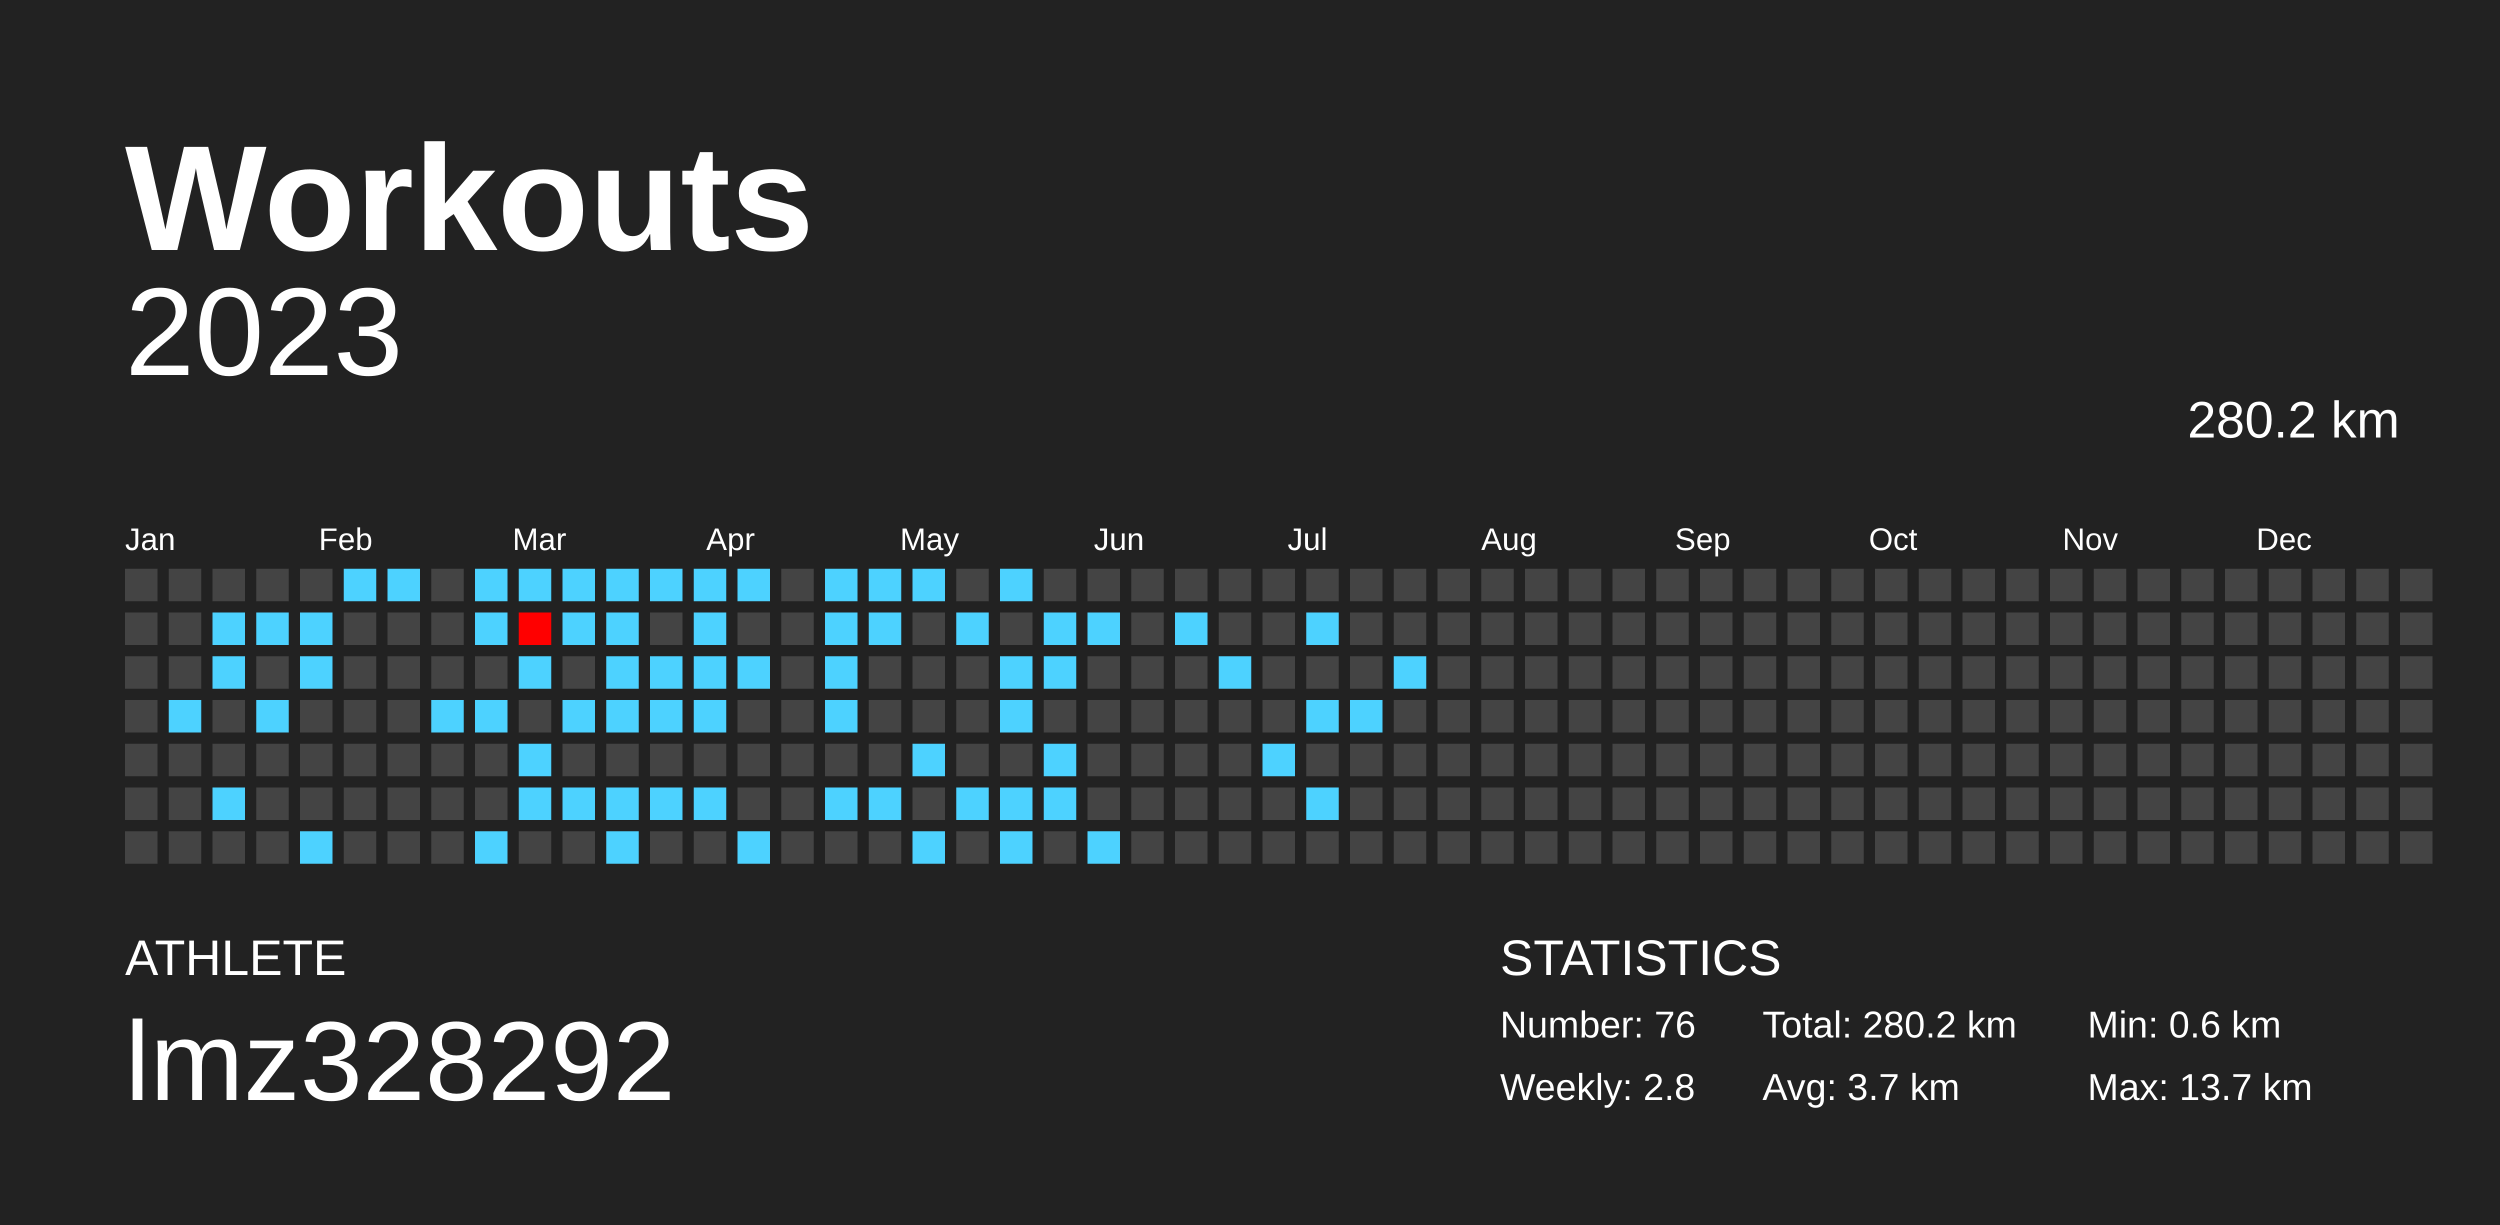
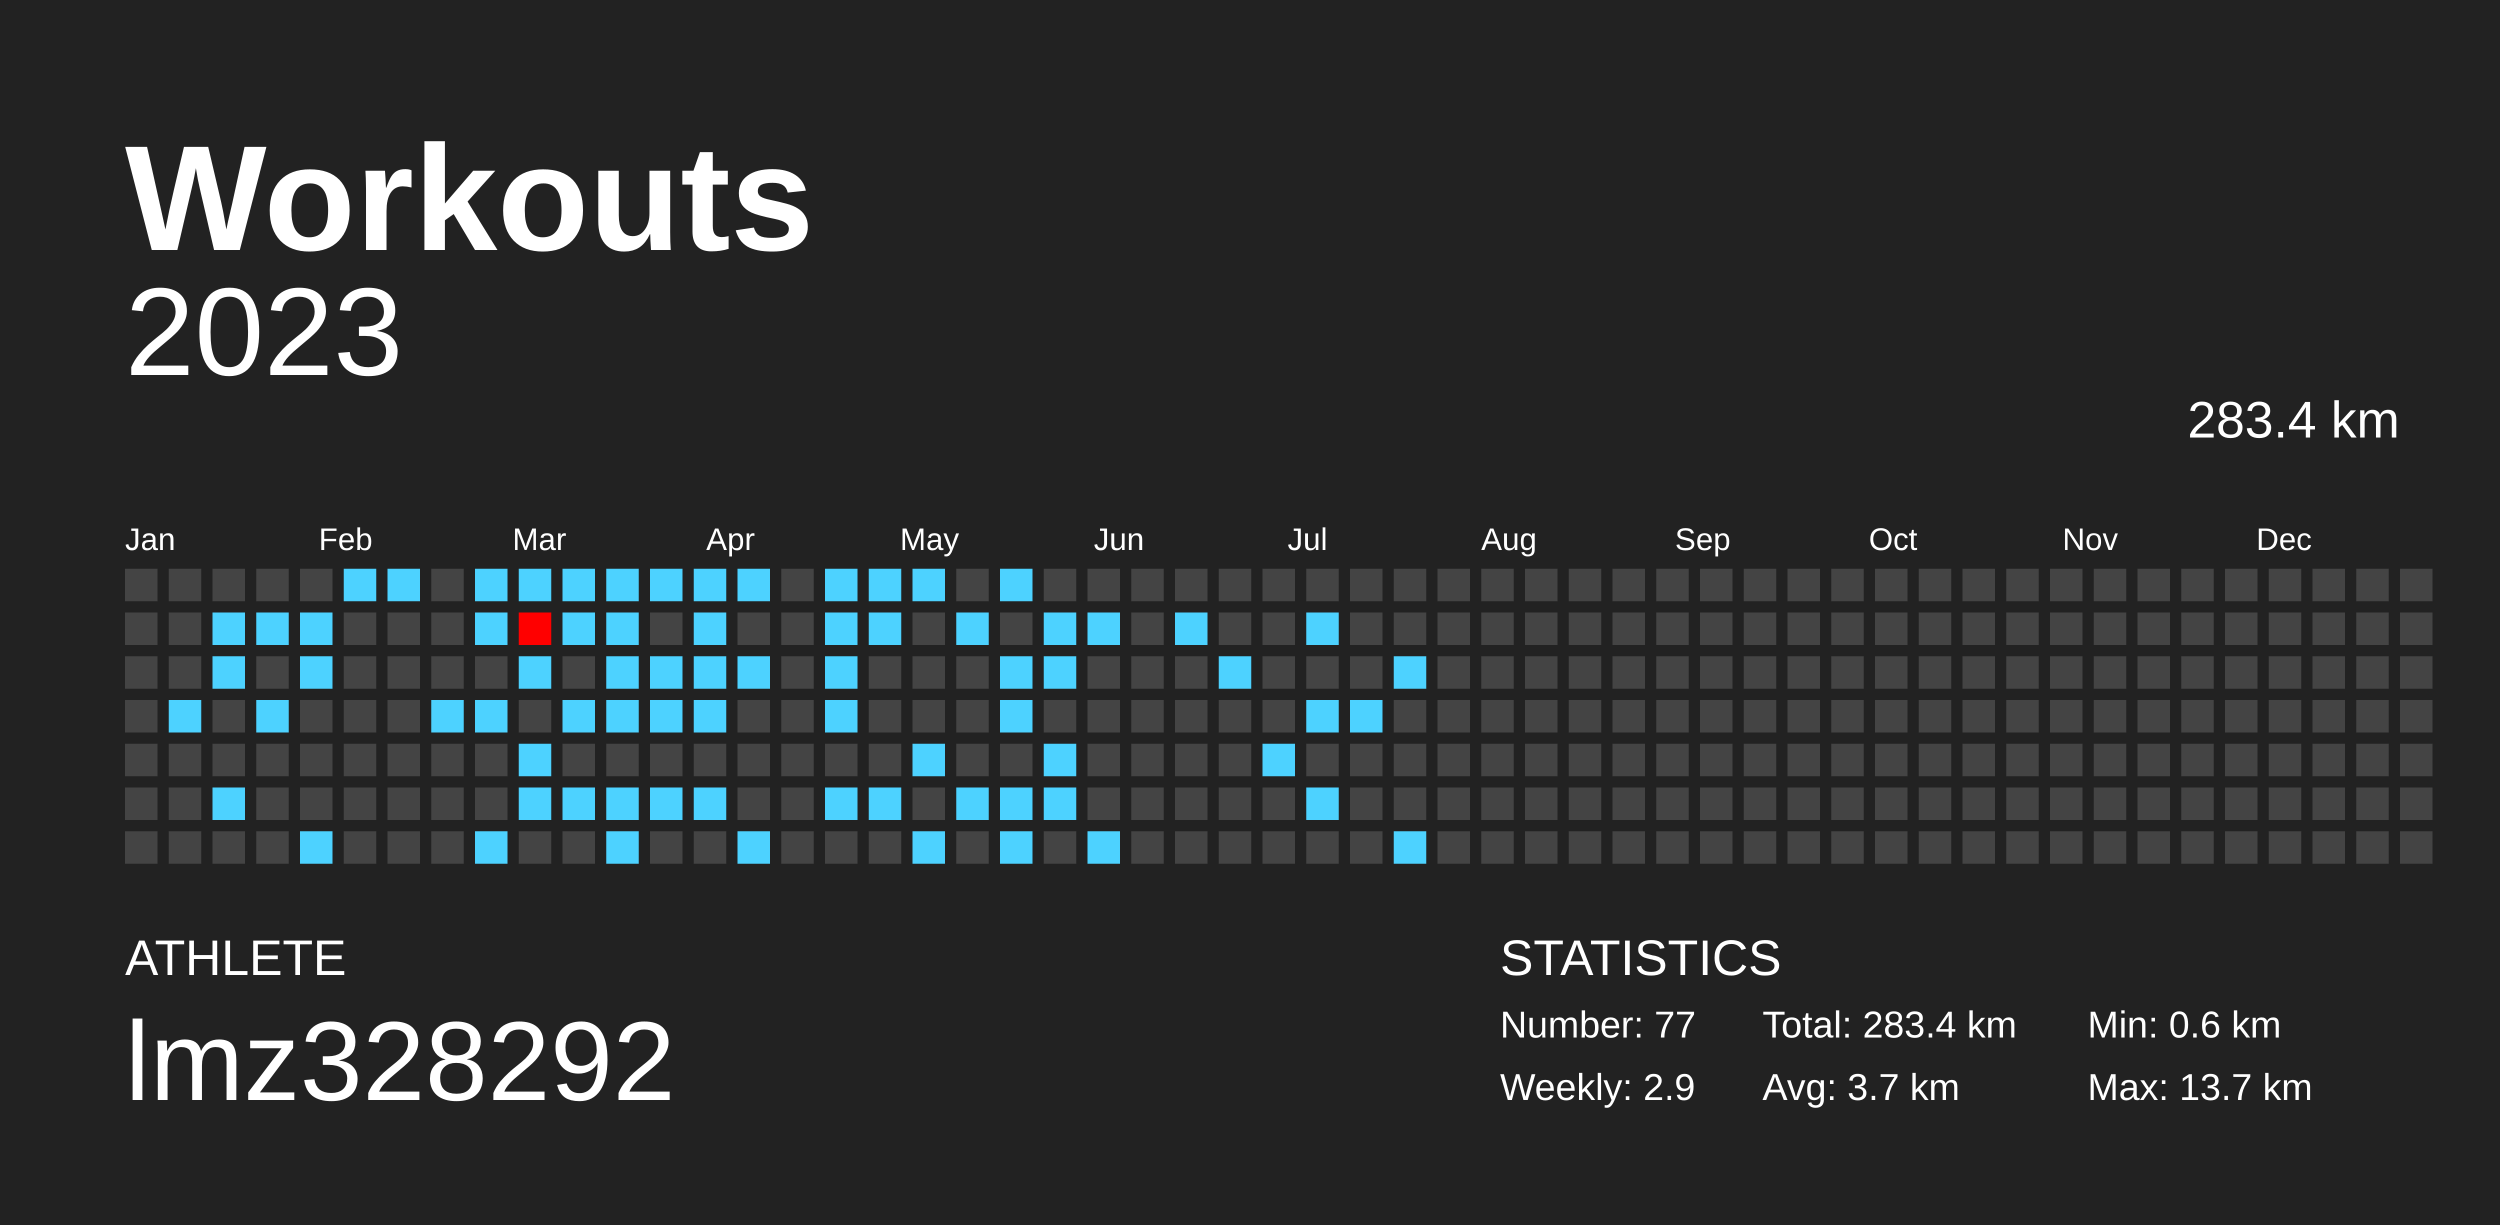
<svg xmlns="http://www.w3.org/2000/svg" baseProfile="full" height="98mm" version="1.1" viewBox="0,0,200,98" width="200mm">
  <defs />
  <rect fill="#222222" height="98" width="200" x="0" y="0" />
  <text fill="#FFFFFF" style="font-size:12px; font-family:Arial; font-weight:bold;" x="10" y="20">Workouts</text>
  <text fill="#FFFFFF" style="font-size:4px; font-family:Arial" x="10" y="78">ATHLETE</text>
  <text fill="#FFFFFF" style="font-size:9px; font-family:Arial" x="10" y="88">lmz328292</text>
  <text fill="#FFFFFF" style="font-size:4px; font-family:Arial" x="120" y="78">STATISTICS</text>
-   <text fill="#FFFFFF" style="font-size:3px; font-family:Arial" x="120" y="83">Number: 76</text>
-   <text fill="#FFFFFF" style="font-size:3px; font-family:Arial" x="120" y="88">Weekly: 2.8</text>
-   <text fill="#FFFFFF" style="font-size:3px; font-family:Arial" x="141" y="83">Total: 280.2 km</text>
+   <text fill="#FFFFFF" style="font-size:3px; font-family:Arial" x="120" y="83">Number: 77</text>
+   <text fill="#FFFFFF" style="font-size:3px; font-family:Arial" x="120" y="88">Weekly: 2.9</text>
+   <text fill="#FFFFFF" style="font-size:3px; font-family:Arial" x="141" y="83">Total: 283.4 km</text>
  <text fill="#FFFFFF" style="font-size:3px; font-family:Arial" x="141" y="88">Avg: 3.7 km</text>
  <text fill="#FFFFFF" style="font-size:3px; font-family:Arial" x="167" y="83">Min: 0.6 km</text>
  <text fill="#FFFFFF" style="font-size:3px; font-family:Arial" x="167" y="88">Max: 13.7 km</text>
  <text alignment-baseline="hanging" fill="#FFFFFF" style="font-size:10.0px; font-family:Arial;" x="10" y="30">2023</text>
-   <text alignment-baseline="hanging" fill="#FFFFFF" style="font-size:4.125px; font-family:Arial;" x="175" y="35">280.2 km</text>
+   <text alignment-baseline="hanging" fill="#FFFFFF" style="font-size:4.125px; font-family:Arial;" x="175" y="35">283.4 km</text>
  <text fill="#FFFFFF" style="font-size:2.5px; font-family:Arial" x="10.0" y="44">Jan</text>
  <text fill="#FFFFFF" style="font-size:2.5px; font-family:Arial" x="25.5" y="44">Feb</text>
  <text fill="#FFFFFF" style="font-size:2.5px; font-family:Arial" x="41.0" y="44">Mar</text>
  <text fill="#FFFFFF" style="font-size:2.5px; font-family:Arial" x="56.5" y="44">Apr</text>
  <text fill="#FFFFFF" style="font-size:2.5px; font-family:Arial" x="72.0" y="44">May</text>
  <text fill="#FFFFFF" style="font-size:2.5px; font-family:Arial" x="87.5" y="44">Jun</text>
  <text fill="#FFFFFF" style="font-size:2.5px; font-family:Arial" x="103.0" y="44">Jul</text>
  <text fill="#FFFFFF" style="font-size:2.5px; font-family:Arial" x="118.5" y="44">Aug</text>
  <text fill="#FFFFFF" style="font-size:2.5px; font-family:Arial" x="134.0" y="44">Sep</text>
  <text fill="#FFFFFF" style="font-size:2.5px; font-family:Arial" x="149.5" y="44">Oct</text>
  <text fill="#FFFFFF" style="font-size:2.5px; font-family:Arial" x="165.0" y="44">Nov</text>
  <text fill="#FFFFFF" style="font-size:2.5px; font-family:Arial" x="180.5" y="44">Dec</text>
  <rect fill="#444444" height="2.6" width="2.6" x="10.0" y="45.5" />
  <rect fill="#444444" height="2.6" width="2.6" x="10.0" y="49.0" />
  <rect fill="#444444" height="2.6" width="2.6" x="10.0" y="52.5" />
  <rect fill="#444444" height="2.6" width="2.6" x="10.0" y="56.0" />
  <rect fill="#444444" height="2.6" width="2.6" x="10.0" y="59.5" />
  <rect fill="#444444" height="2.6" width="2.6" x="10.0" y="63.0" />
  <rect fill="#444444" height="2.6" width="2.6" x="10.0" y="66.5" />
  <rect fill="#444444" height="2.6" width="2.6" x="13.5" y="45.5" />
  <rect fill="#444444" height="2.6" width="2.6" x="13.5" y="49.0" />
  <rect fill="#444444" height="2.6" width="2.6" x="13.5" y="52.5" />
  <rect fill="#4dd2ff" height="2.6" width="2.6" x="13.5" y="56.0" />
  <rect fill="#444444" height="2.6" width="2.6" x="13.5" y="59.5" />
  <rect fill="#444444" height="2.6" width="2.6" x="13.5" y="63.0" />
  <rect fill="#444444" height="2.6" width="2.6" x="13.5" y="66.5" />
  <rect fill="#444444" height="2.6" width="2.6" x="17.0" y="45.5" />
  <rect fill="#4dd2ff" height="2.6" width="2.6" x="17.0" y="49.0" />
  <rect fill="#4dd2ff" height="2.6" width="2.6" x="17.0" y="52.5" />
  <rect fill="#444444" height="2.6" width="2.6" x="17.0" y="56.0" />
  <rect fill="#444444" height="2.6" width="2.6" x="17.0" y="59.5" />
  <rect fill="#4dd2ff" height="2.6" width="2.6" x="17.0" y="63.0" />
  <rect fill="#444444" height="2.6" width="2.6" x="17.0" y="66.5" />
  <rect fill="#444444" height="2.6" width="2.6" x="20.5" y="45.5" />
  <rect fill="#4dd2ff" height="2.6" width="2.6" x="20.5" y="49.0" />
  <rect fill="#444444" height="2.6" width="2.6" x="20.5" y="52.5" />
  <rect fill="#4dd2ff" height="2.6" width="2.6" x="20.5" y="56.0" />
  <rect fill="#444444" height="2.6" width="2.6" x="20.5" y="59.5" />
  <rect fill="#444444" height="2.6" width="2.6" x="20.5" y="63.0" />
  <rect fill="#444444" height="2.6" width="2.6" x="20.5" y="66.5" />
  <rect fill="#444444" height="2.6" width="2.6" x="24.0" y="45.5" />
  <rect fill="#4dd2ff" height="2.6" width="2.6" x="24.0" y="49.0" />
  <rect fill="#4dd2ff" height="2.6" width="2.6" x="24.0" y="52.5" />
  <rect fill="#444444" height="2.6" width="2.6" x="24.0" y="56.0" />
  <rect fill="#444444" height="2.6" width="2.6" x="24.0" y="59.5" />
  <rect fill="#444444" height="2.6" width="2.6" x="24.0" y="63.0" />
  <rect fill="#4dd2ff" height="2.6" width="2.6" x="24.0" y="66.5" />
  <rect fill="#4dd2ff" height="2.6" width="2.6" x="27.5" y="45.5" />
  <rect fill="#444444" height="2.6" width="2.6" x="27.5" y="49.0" />
  <rect fill="#444444" height="2.6" width="2.6" x="27.5" y="52.5" />
  <rect fill="#444444" height="2.6" width="2.6" x="27.5" y="56.0" />
  <rect fill="#444444" height="2.6" width="2.6" x="27.5" y="59.5" />
  <rect fill="#444444" height="2.6" width="2.6" x="27.5" y="63.0" />
  <rect fill="#444444" height="2.6" width="2.6" x="27.5" y="66.5" />
  <rect fill="#4dd2ff" height="2.6" width="2.6" x="31.0" y="45.5" />
  <rect fill="#444444" height="2.6" width="2.6" x="31.0" y="49.0" />
  <rect fill="#444444" height="2.6" width="2.6" x="31.0" y="52.5" />
  <rect fill="#444444" height="2.6" width="2.6" x="31.0" y="56.0" />
  <rect fill="#444444" height="2.6" width="2.6" x="31.0" y="59.5" />
  <rect fill="#444444" height="2.6" width="2.6" x="31.0" y="63.0" />
  <rect fill="#444444" height="2.6" width="2.6" x="31.0" y="66.5" />
  <rect fill="#444444" height="2.6" width="2.6" x="34.5" y="45.5" />
  <rect fill="#444444" height="2.6" width="2.6" x="34.5" y="49.0" />
  <rect fill="#444444" height="2.6" width="2.6" x="34.5" y="52.5" />
  <rect fill="#4dd2ff" height="2.6" width="2.6" x="34.5" y="56.0" />
  <rect fill="#444444" height="2.6" width="2.6" x="34.5" y="59.5" />
  <rect fill="#444444" height="2.6" width="2.6" x="34.5" y="63.0" />
  <rect fill="#444444" height="2.6" width="2.6" x="34.5" y="66.5" />
  <rect fill="#4dd2ff" height="2.6" width="2.6" x="38.0" y="45.5" />
  <rect fill="#4dd2ff" height="2.6" width="2.6" x="38.0" y="49.0" />
  <rect fill="#444444" height="2.6" width="2.6" x="38.0" y="52.5" />
  <rect fill="#4dd2ff" height="2.6" width="2.6" x="38.0" y="56.0" />
  <rect fill="#444444" height="2.6" width="2.6" x="38.0" y="59.5" />
  <rect fill="#444444" height="2.6" width="2.6" x="38.0" y="63.0" />
  <rect fill="#4dd2ff" height="2.6" width="2.6" x="38.0" y="66.5" />
  <rect fill="#4dd2ff" height="2.6" width="2.6" x="41.5" y="45.5" />
  <rect fill="#ff0000" height="2.6" width="2.6" x="41.5" y="49.0" />
  <rect fill="#4dd2ff" height="2.6" width="2.6" x="41.5" y="52.5" />
  <rect fill="#444444" height="2.6" width="2.6" x="41.5" y="56.0" />
  <rect fill="#4dd2ff" height="2.6" width="2.6" x="41.5" y="59.5" />
  <rect fill="#4dd2ff" height="2.6" width="2.6" x="41.5" y="63.0" />
  <rect fill="#444444" height="2.6" width="2.6" x="41.5" y="66.5" />
  <rect fill="#4dd2ff" height="2.6" width="2.6" x="45.0" y="45.5" />
  <rect fill="#4dd2ff" height="2.6" width="2.6" x="45.0" y="49.0" />
  <rect fill="#444444" height="2.6" width="2.6" x="45.0" y="52.5" />
  <rect fill="#4dd2ff" height="2.6" width="2.6" x="45.0" y="56.0" />
  <rect fill="#444444" height="2.6" width="2.6" x="45.0" y="59.5" />
  <rect fill="#4dd2ff" height="2.6" width="2.6" x="45.0" y="63.0" />
  <rect fill="#444444" height="2.6" width="2.6" x="45.0" y="66.5" />
  <rect fill="#4dd2ff" height="2.6" width="2.6" x="48.5" y="45.5" />
  <rect fill="#4dd2ff" height="2.6" width="2.6" x="48.5" y="49.0" />
  <rect fill="#4dd2ff" height="2.6" width="2.6" x="48.5" y="52.5" />
  <rect fill="#4dd2ff" height="2.6" width="2.6" x="48.5" y="56.0" />
  <rect fill="#444444" height="2.6" width="2.6" x="48.5" y="59.5" />
  <rect fill="#4dd2ff" height="2.6" width="2.6" x="48.5" y="63.0" />
  <rect fill="#4dd2ff" height="2.6" width="2.6" x="48.5" y="66.5" />
  <rect fill="#4dd2ff" height="2.6" width="2.6" x="52.0" y="45.5" />
  <rect fill="#444444" height="2.6" width="2.6" x="52.0" y="49.0" />
  <rect fill="#4dd2ff" height="2.6" width="2.6" x="52.0" y="52.5" />
  <rect fill="#4dd2ff" height="2.6" width="2.6" x="52.0" y="56.0" />
  <rect fill="#444444" height="2.6" width="2.6" x="52.0" y="59.5" />
  <rect fill="#4dd2ff" height="2.6" width="2.6" x="52.0" y="63.0" />
  <rect fill="#444444" height="2.6" width="2.6" x="52.0" y="66.5" />
  <rect fill="#4dd2ff" height="2.6" width="2.6" x="55.5" y="45.5" />
  <rect fill="#4dd2ff" height="2.6" width="2.6" x="55.5" y="49.0" />
  <rect fill="#4dd2ff" height="2.6" width="2.6" x="55.5" y="52.5" />
  <rect fill="#4dd2ff" height="2.6" width="2.6" x="55.5" y="56.0" />
  <rect fill="#444444" height="2.6" width="2.6" x="55.5" y="59.5" />
  <rect fill="#4dd2ff" height="2.6" width="2.6" x="55.5" y="63.0" />
  <rect fill="#444444" height="2.6" width="2.6" x="55.5" y="66.5" />
  <rect fill="#4dd2ff" height="2.6" width="2.6" x="59.0" y="45.5" />
  <rect fill="#444444" height="2.6" width="2.6" x="59.0" y="49.0" />
  <rect fill="#4dd2ff" height="2.6" width="2.6" x="59.0" y="52.5" />
  <rect fill="#444444" height="2.6" width="2.6" x="59.0" y="56.0" />
  <rect fill="#444444" height="2.6" width="2.6" x="59.0" y="59.5" />
  <rect fill="#444444" height="2.6" width="2.6" x="59.0" y="63.0" />
  <rect fill="#4dd2ff" height="2.6" width="2.6" x="59.0" y="66.5" />
  <rect fill="#444444" height="2.6" width="2.6" x="62.5" y="45.5" />
  <rect fill="#444444" height="2.6" width="2.6" x="62.5" y="49.0" />
  <rect fill="#444444" height="2.6" width="2.6" x="62.5" y="52.5" />
  <rect fill="#444444" height="2.6" width="2.6" x="62.5" y="56.0" />
  <rect fill="#444444" height="2.6" width="2.6" x="62.5" y="59.5" />
  <rect fill="#444444" height="2.6" width="2.6" x="62.5" y="63.0" />
  <rect fill="#444444" height="2.6" width="2.6" x="62.5" y="66.5" />
  <rect fill="#4dd2ff" height="2.6" width="2.6" x="66.0" y="45.5" />
  <rect fill="#4dd2ff" height="2.6" width="2.6" x="66.0" y="49.0" />
  <rect fill="#4dd2ff" height="2.6" width="2.6" x="66.0" y="52.5" />
  <rect fill="#4dd2ff" height="2.6" width="2.6" x="66.0" y="56.0" />
  <rect fill="#444444" height="2.6" width="2.6" x="66.0" y="59.5" />
  <rect fill="#4dd2ff" height="2.6" width="2.6" x="66.0" y="63.0" />
  <rect fill="#444444" height="2.6" width="2.6" x="66.0" y="66.5" />
  <rect fill="#4dd2ff" height="2.6" width="2.6" x="69.5" y="45.5" />
  <rect fill="#4dd2ff" height="2.6" width="2.6" x="69.5" y="49.0" />
  <rect fill="#444444" height="2.6" width="2.6" x="69.5" y="52.5" />
  <rect fill="#444444" height="2.6" width="2.6" x="69.5" y="56.0" />
  <rect fill="#444444" height="2.6" width="2.6" x="69.5" y="59.5" />
  <rect fill="#4dd2ff" height="2.6" width="2.6" x="69.5" y="63.0" />
  <rect fill="#444444" height="2.6" width="2.6" x="69.5" y="66.5" />
  <rect fill="#4dd2ff" height="2.6" width="2.6" x="73.0" y="45.5" />
  <rect fill="#444444" height="2.6" width="2.6" x="73.0" y="49.0" />
  <rect fill="#444444" height="2.6" width="2.6" x="73.0" y="52.5" />
  <rect fill="#444444" height="2.6" width="2.6" x="73.0" y="56.0" />
  <rect fill="#4dd2ff" height="2.6" width="2.6" x="73.0" y="59.5" />
  <rect fill="#444444" height="2.6" width="2.6" x="73.0" y="63.0" />
  <rect fill="#4dd2ff" height="2.6" width="2.6" x="73.0" y="66.5" />
  <rect fill="#444444" height="2.6" width="2.6" x="76.5" y="45.5" />
  <rect fill="#4dd2ff" height="2.6" width="2.6" x="76.5" y="49.0" />
  <rect fill="#444444" height="2.6" width="2.6" x="76.5" y="52.5" />
  <rect fill="#444444" height="2.6" width="2.6" x="76.5" y="56.0" />
  <rect fill="#444444" height="2.6" width="2.6" x="76.5" y="59.5" />
  <rect fill="#4dd2ff" height="2.6" width="2.6" x="76.5" y="63.0" />
  <rect fill="#444444" height="2.6" width="2.6" x="76.5" y="66.5" />
  <rect fill="#4dd2ff" height="2.6" width="2.6" x="80.0" y="45.5" />
  <rect fill="#444444" height="2.6" width="2.6" x="80.0" y="49.0" />
  <rect fill="#4dd2ff" height="2.6" width="2.6" x="80.0" y="52.5" />
  <rect fill="#4dd2ff" height="2.6" width="2.6" x="80.0" y="56.0" />
  <rect fill="#444444" height="2.6" width="2.6" x="80.0" y="59.5" />
  <rect fill="#4dd2ff" height="2.6" width="2.6" x="80.0" y="63.0" />
  <rect fill="#4dd2ff" height="2.6" width="2.6" x="80.0" y="66.5" />
  <rect fill="#444444" height="2.6" width="2.6" x="83.5" y="45.5" />
  <rect fill="#4dd2ff" height="2.6" width="2.6" x="83.5" y="49.0" />
  <rect fill="#4dd2ff" height="2.6" width="2.6" x="83.5" y="52.5" />
  <rect fill="#444444" height="2.6" width="2.6" x="83.5" y="56.0" />
  <rect fill="#4dd2ff" height="2.6" width="2.6" x="83.5" y="59.5" />
  <rect fill="#4dd2ff" height="2.6" width="2.6" x="83.5" y="63.0" />
  <rect fill="#444444" height="2.6" width="2.6" x="83.5" y="66.5" />
  <rect fill="#444444" height="2.6" width="2.6" x="87.0" y="45.5" />
  <rect fill="#4dd2ff" height="2.6" width="2.6" x="87.0" y="49.0" />
  <rect fill="#444444" height="2.6" width="2.6" x="87.0" y="52.5" />
  <rect fill="#444444" height="2.6" width="2.6" x="87.0" y="56.0" />
  <rect fill="#444444" height="2.6" width="2.6" x="87.0" y="59.5" />
  <rect fill="#444444" height="2.6" width="2.6" x="87.0" y="63.0" />
  <rect fill="#4dd2ff" height="2.6" width="2.6" x="87.0" y="66.5" />
  <rect fill="#444444" height="2.6" width="2.6" x="90.5" y="45.5" />
  <rect fill="#444444" height="2.6" width="2.6" x="90.5" y="49.0" />
  <rect fill="#444444" height="2.6" width="2.6" x="90.5" y="52.5" />
  <rect fill="#444444" height="2.6" width="2.6" x="90.5" y="56.0" />
  <rect fill="#444444" height="2.6" width="2.6" x="90.5" y="59.5" />
  <rect fill="#444444" height="2.6" width="2.6" x="90.5" y="63.0" />
  <rect fill="#444444" height="2.6" width="2.6" x="90.5" y="66.5" />
  <rect fill="#444444" height="2.6" width="2.6" x="94.0" y="45.5" />
  <rect fill="#4dd2ff" height="2.6" width="2.6" x="94.0" y="49.0" />
  <rect fill="#444444" height="2.6" width="2.6" x="94.0" y="52.5" />
  <rect fill="#444444" height="2.6" width="2.6" x="94.0" y="56.0" />
  <rect fill="#444444" height="2.6" width="2.6" x="94.0" y="59.5" />
  <rect fill="#444444" height="2.6" width="2.6" x="94.0" y="63.0" />
  <rect fill="#444444" height="2.6" width="2.6" x="94.0" y="66.5" />
  <rect fill="#444444" height="2.6" width="2.6" x="97.5" y="45.5" />
  <rect fill="#444444" height="2.6" width="2.6" x="97.5" y="49.0" />
  <rect fill="#4dd2ff" height="2.6" width="2.6" x="97.5" y="52.5" />
  <rect fill="#444444" height="2.6" width="2.6" x="97.5" y="56.0" />
  <rect fill="#444444" height="2.6" width="2.6" x="97.5" y="59.5" />
  <rect fill="#444444" height="2.6" width="2.6" x="97.5" y="63.0" />
  <rect fill="#444444" height="2.6" width="2.6" x="97.5" y="66.5" />
  <rect fill="#444444" height="2.6" width="2.6" x="101.0" y="45.5" />
  <rect fill="#444444" height="2.6" width="2.6" x="101.0" y="49.0" />
  <rect fill="#444444" height="2.6" width="2.6" x="101.0" y="52.5" />
  <rect fill="#444444" height="2.6" width="2.6" x="101.0" y="56.0" />
  <rect fill="#4dd2ff" height="2.6" width="2.6" x="101.0" y="59.5" />
  <rect fill="#444444" height="2.6" width="2.6" x="101.0" y="63.0" />
  <rect fill="#444444" height="2.6" width="2.6" x="101.0" y="66.5" />
  <rect fill="#444444" height="2.6" width="2.6" x="104.5" y="45.5" />
  <rect fill="#4dd2ff" height="2.6" width="2.6" x="104.5" y="49.0" />
  <rect fill="#444444" height="2.6" width="2.6" x="104.5" y="52.5" />
  <rect fill="#4dd2ff" height="2.6" width="2.6" x="104.5" y="56.0" />
  <rect fill="#444444" height="2.6" width="2.6" x="104.5" y="59.5" />
  <rect fill="#4dd2ff" height="2.6" width="2.6" x="104.5" y="63.0" />
  <rect fill="#444444" height="2.6" width="2.6" x="104.5" y="66.5" />
  <rect fill="#444444" height="2.6" width="2.6" x="108.0" y="45.5" />
  <rect fill="#444444" height="2.6" width="2.6" x="108.0" y="49.0" />
  <rect fill="#444444" height="2.6" width="2.6" x="108.0" y="52.5" />
  <rect fill="#4dd2ff" height="2.6" width="2.6" x="108.0" y="56.0" />
  <rect fill="#444444" height="2.6" width="2.6" x="108.0" y="59.5" />
  <rect fill="#444444" height="2.6" width="2.6" x="108.0" y="63.0" />
  <rect fill="#444444" height="2.6" width="2.6" x="108.0" y="66.5" />
  <rect fill="#444444" height="2.6" width="2.6" x="111.5" y="45.5" />
  <rect fill="#444444" height="2.6" width="2.6" x="111.5" y="49.0" />
  <rect fill="#4dd2ff" height="2.6" width="2.6" x="111.5" y="52.5" />
  <rect fill="#444444" height="2.6" width="2.6" x="111.5" y="56.0" />
  <rect fill="#444444" height="2.6" width="2.6" x="111.5" y="59.5" />
  <rect fill="#444444" height="2.6" width="2.6" x="111.5" y="63.0" />
-   <rect fill="#444444" height="2.6" width="2.6" x="111.5" y="66.5" />
+   <rect fill="#4dd2ff" height="2.6" width="2.6" x="111.5" y="66.5" />
  <rect fill="#444444" height="2.6" width="2.6" x="115.0" y="45.5" />
  <rect fill="#444444" height="2.6" width="2.6" x="115.0" y="49.0" />
  <rect fill="#444444" height="2.6" width="2.6" x="115.0" y="52.5" />
  <rect fill="#444444" height="2.6" width="2.6" x="115.0" y="56.0" />
  <rect fill="#444444" height="2.6" width="2.6" x="115.0" y="59.5" />
  <rect fill="#444444" height="2.6" width="2.6" x="115.0" y="63.0" />
  <rect fill="#444444" height="2.6" width="2.6" x="115.0" y="66.5" />
  <rect fill="#444444" height="2.6" width="2.6" x="118.5" y="45.5" />
  <rect fill="#444444" height="2.6" width="2.6" x="118.5" y="49.0" />
  <rect fill="#444444" height="2.6" width="2.6" x="118.5" y="52.5" />
  <rect fill="#444444" height="2.6" width="2.6" x="118.5" y="56.0" />
  <rect fill="#444444" height="2.6" width="2.6" x="118.5" y="59.5" />
  <rect fill="#444444" height="2.6" width="2.6" x="118.5" y="63.0" />
  <rect fill="#444444" height="2.6" width="2.6" x="118.5" y="66.5" />
  <rect fill="#444444" height="2.6" width="2.6" x="122.0" y="45.5" />
  <rect fill="#444444" height="2.6" width="2.6" x="122.0" y="49.0" />
  <rect fill="#444444" height="2.6" width="2.6" x="122.0" y="52.5" />
  <rect fill="#444444" height="2.6" width="2.6" x="122.0" y="56.0" />
  <rect fill="#444444" height="2.6" width="2.6" x="122.0" y="59.5" />
  <rect fill="#444444" height="2.6" width="2.6" x="122.0" y="63.0" />
  <rect fill="#444444" height="2.6" width="2.6" x="122.0" y="66.5" />
  <rect fill="#444444" height="2.6" width="2.6" x="125.5" y="45.5" />
  <rect fill="#444444" height="2.6" width="2.6" x="125.5" y="49.0" />
  <rect fill="#444444" height="2.6" width="2.6" x="125.5" y="52.5" />
  <rect fill="#444444" height="2.6" width="2.6" x="125.5" y="56.0" />
  <rect fill="#444444" height="2.6" width="2.6" x="125.5" y="59.5" />
  <rect fill="#444444" height="2.6" width="2.6" x="125.5" y="63.0" />
  <rect fill="#444444" height="2.6" width="2.6" x="125.5" y="66.5" />
  <rect fill="#444444" height="2.6" width="2.6" x="129.0" y="45.5" />
  <rect fill="#444444" height="2.6" width="2.6" x="129.0" y="49.0" />
  <rect fill="#444444" height="2.6" width="2.6" x="129.0" y="52.5" />
  <rect fill="#444444" height="2.6" width="2.6" x="129.0" y="56.0" />
  <rect fill="#444444" height="2.6" width="2.6" x="129.0" y="59.5" />
  <rect fill="#444444" height="2.6" width="2.6" x="129.0" y="63.0" />
  <rect fill="#444444" height="2.6" width="2.6" x="129.0" y="66.5" />
  <rect fill="#444444" height="2.6" width="2.6" x="132.5" y="45.5" />
  <rect fill="#444444" height="2.6" width="2.6" x="132.5" y="49.0" />
  <rect fill="#444444" height="2.6" width="2.6" x="132.5" y="52.5" />
  <rect fill="#444444" height="2.6" width="2.6" x="132.5" y="56.0" />
  <rect fill="#444444" height="2.6" width="2.6" x="132.5" y="59.5" />
  <rect fill="#444444" height="2.6" width="2.6" x="132.5" y="63.0" />
  <rect fill="#444444" height="2.6" width="2.6" x="132.5" y="66.5" />
  <rect fill="#444444" height="2.6" width="2.6" x="136.0" y="45.5" />
  <rect fill="#444444" height="2.6" width="2.6" x="136.0" y="49.0" />
  <rect fill="#444444" height="2.6" width="2.6" x="136.0" y="52.5" />
  <rect fill="#444444" height="2.6" width="2.6" x="136.0" y="56.0" />
  <rect fill="#444444" height="2.6" width="2.6" x="136.0" y="59.5" />
  <rect fill="#444444" height="2.6" width="2.6" x="136.0" y="63.0" />
  <rect fill="#444444" height="2.6" width="2.6" x="136.0" y="66.5" />
  <rect fill="#444444" height="2.6" width="2.6" x="139.5" y="45.5" />
  <rect fill="#444444" height="2.6" width="2.6" x="139.5" y="49.0" />
  <rect fill="#444444" height="2.6" width="2.6" x="139.5" y="52.5" />
  <rect fill="#444444" height="2.6" width="2.6" x="139.5" y="56.0" />
  <rect fill="#444444" height="2.6" width="2.6" x="139.5" y="59.5" />
  <rect fill="#444444" height="2.6" width="2.6" x="139.5" y="63.0" />
  <rect fill="#444444" height="2.6" width="2.6" x="139.5" y="66.5" />
  <rect fill="#444444" height="2.6" width="2.6" x="143.0" y="45.5" />
  <rect fill="#444444" height="2.6" width="2.6" x="143.0" y="49.0" />
  <rect fill="#444444" height="2.6" width="2.6" x="143.0" y="52.5" />
  <rect fill="#444444" height="2.6" width="2.6" x="143.0" y="56.0" />
  <rect fill="#444444" height="2.6" width="2.6" x="143.0" y="59.5" />
  <rect fill="#444444" height="2.6" width="2.6" x="143.0" y="63.0" />
  <rect fill="#444444" height="2.6" width="2.6" x="143.0" y="66.5" />
  <rect fill="#444444" height="2.6" width="2.6" x="146.5" y="45.5" />
  <rect fill="#444444" height="2.6" width="2.6" x="146.5" y="49.0" />
  <rect fill="#444444" height="2.6" width="2.6" x="146.5" y="52.5" />
  <rect fill="#444444" height="2.6" width="2.6" x="146.5" y="56.0" />
  <rect fill="#444444" height="2.6" width="2.6" x="146.5" y="59.5" />
  <rect fill="#444444" height="2.6" width="2.6" x="146.5" y="63.0" />
  <rect fill="#444444" height="2.6" width="2.6" x="146.5" y="66.5" />
  <rect fill="#444444" height="2.6" width="2.6" x="150.0" y="45.5" />
  <rect fill="#444444" height="2.6" width="2.6" x="150.0" y="49.0" />
  <rect fill="#444444" height="2.6" width="2.6" x="150.0" y="52.5" />
  <rect fill="#444444" height="2.6" width="2.6" x="150.0" y="56.0" />
  <rect fill="#444444" height="2.6" width="2.6" x="150.0" y="59.5" />
  <rect fill="#444444" height="2.6" width="2.6" x="150.0" y="63.0" />
  <rect fill="#444444" height="2.6" width="2.6" x="150.0" y="66.5" />
  <rect fill="#444444" height="2.6" width="2.6" x="153.5" y="45.5" />
  <rect fill="#444444" height="2.6" width="2.6" x="153.5" y="49.0" />
  <rect fill="#444444" height="2.6" width="2.6" x="153.5" y="52.5" />
  <rect fill="#444444" height="2.6" width="2.6" x="153.5" y="56.0" />
  <rect fill="#444444" height="2.6" width="2.6" x="153.5" y="59.5" />
  <rect fill="#444444" height="2.6" width="2.6" x="153.5" y="63.0" />
  <rect fill="#444444" height="2.6" width="2.6" x="153.5" y="66.5" />
  <rect fill="#444444" height="2.6" width="2.6" x="157.0" y="45.5" />
  <rect fill="#444444" height="2.6" width="2.6" x="157.0" y="49.0" />
  <rect fill="#444444" height="2.6" width="2.6" x="157.0" y="52.5" />
  <rect fill="#444444" height="2.6" width="2.6" x="157.0" y="56.0" />
  <rect fill="#444444" height="2.6" width="2.6" x="157.0" y="59.5" />
  <rect fill="#444444" height="2.6" width="2.6" x="157.0" y="63.0" />
  <rect fill="#444444" height="2.6" width="2.6" x="157.0" y="66.5" />
  <rect fill="#444444" height="2.6" width="2.6" x="160.5" y="45.5" />
  <rect fill="#444444" height="2.6" width="2.6" x="160.5" y="49.0" />
  <rect fill="#444444" height="2.6" width="2.6" x="160.5" y="52.5" />
  <rect fill="#444444" height="2.6" width="2.6" x="160.5" y="56.0" />
  <rect fill="#444444" height="2.6" width="2.6" x="160.5" y="59.5" />
  <rect fill="#444444" height="2.6" width="2.6" x="160.5" y="63.0" />
  <rect fill="#444444" height="2.6" width="2.6" x="160.5" y="66.5" />
  <rect fill="#444444" height="2.6" width="2.6" x="164.0" y="45.5" />
  <rect fill="#444444" height="2.6" width="2.6" x="164.0" y="49.0" />
  <rect fill="#444444" height="2.6" width="2.6" x="164.0" y="52.5" />
  <rect fill="#444444" height="2.6" width="2.6" x="164.0" y="56.0" />
  <rect fill="#444444" height="2.6" width="2.6" x="164.0" y="59.5" />
  <rect fill="#444444" height="2.6" width="2.6" x="164.0" y="63.0" />
  <rect fill="#444444" height="2.6" width="2.6" x="164.0" y="66.5" />
  <rect fill="#444444" height="2.6" width="2.6" x="167.5" y="45.5" />
  <rect fill="#444444" height="2.6" width="2.6" x="167.5" y="49.0" />
  <rect fill="#444444" height="2.6" width="2.6" x="167.5" y="52.5" />
  <rect fill="#444444" height="2.6" width="2.6" x="167.5" y="56.0" />
  <rect fill="#444444" height="2.6" width="2.6" x="167.5" y="59.5" />
  <rect fill="#444444" height="2.6" width="2.6" x="167.5" y="63.0" />
  <rect fill="#444444" height="2.6" width="2.6" x="167.5" y="66.5" />
  <rect fill="#444444" height="2.6" width="2.6" x="171.0" y="45.5" />
  <rect fill="#444444" height="2.6" width="2.6" x="171.0" y="49.0" />
  <rect fill="#444444" height="2.6" width="2.6" x="171.0" y="52.5" />
  <rect fill="#444444" height="2.6" width="2.6" x="171.0" y="56.0" />
  <rect fill="#444444" height="2.6" width="2.6" x="171.0" y="59.5" />
  <rect fill="#444444" height="2.6" width="2.6" x="171.0" y="63.0" />
  <rect fill="#444444" height="2.6" width="2.6" x="171.0" y="66.5" />
  <rect fill="#444444" height="2.6" width="2.6" x="174.5" y="45.5" />
  <rect fill="#444444" height="2.6" width="2.6" x="174.5" y="49.0" />
  <rect fill="#444444" height="2.6" width="2.6" x="174.5" y="52.5" />
  <rect fill="#444444" height="2.6" width="2.6" x="174.5" y="56.0" />
  <rect fill="#444444" height="2.6" width="2.6" x="174.5" y="59.5" />
  <rect fill="#444444" height="2.6" width="2.6" x="174.5" y="63.0" />
  <rect fill="#444444" height="2.6" width="2.6" x="174.5" y="66.5" />
  <rect fill="#444444" height="2.6" width="2.6" x="178.0" y="45.5" />
  <rect fill="#444444" height="2.6" width="2.6" x="178.0" y="49.0" />
  <rect fill="#444444" height="2.6" width="2.6" x="178.0" y="52.5" />
  <rect fill="#444444" height="2.6" width="2.6" x="178.0" y="56.0" />
  <rect fill="#444444" height="2.6" width="2.6" x="178.0" y="59.5" />
  <rect fill="#444444" height="2.6" width="2.6" x="178.0" y="63.0" />
  <rect fill="#444444" height="2.6" width="2.6" x="178.0" y="66.5" />
  <rect fill="#444444" height="2.6" width="2.6" x="181.5" y="45.5" />
  <rect fill="#444444" height="2.6" width="2.6" x="181.5" y="49.0" />
  <rect fill="#444444" height="2.6" width="2.6" x="181.5" y="52.5" />
  <rect fill="#444444" height="2.6" width="2.6" x="181.5" y="56.0" />
  <rect fill="#444444" height="2.6" width="2.6" x="181.5" y="59.5" />
  <rect fill="#444444" height="2.6" width="2.6" x="181.5" y="63.0" />
  <rect fill="#444444" height="2.6" width="2.6" x="181.5" y="66.5" />
  <rect fill="#444444" height="2.6" width="2.6" x="185.0" y="45.5" />
  <rect fill="#444444" height="2.6" width="2.6" x="185.0" y="49.0" />
  <rect fill="#444444" height="2.6" width="2.6" x="185.0" y="52.5" />
  <rect fill="#444444" height="2.6" width="2.6" x="185.0" y="56.0" />
  <rect fill="#444444" height="2.6" width="2.6" x="185.0" y="59.5" />
  <rect fill="#444444" height="2.6" width="2.6" x="185.0" y="63.0" />
  <rect fill="#444444" height="2.6" width="2.6" x="185.0" y="66.5" />
  <rect fill="#444444" height="2.6" width="2.6" x="188.5" y="45.5" />
  <rect fill="#444444" height="2.6" width="2.6" x="188.5" y="49.0" />
  <rect fill="#444444" height="2.6" width="2.6" x="188.5" y="52.5" />
  <rect fill="#444444" height="2.6" width="2.6" x="188.5" y="56.0" />
  <rect fill="#444444" height="2.6" width="2.6" x="188.5" y="59.5" />
  <rect fill="#444444" height="2.6" width="2.6" x="188.5" y="63.0" />
  <rect fill="#444444" height="2.6" width="2.6" x="188.5" y="66.5" />
  <rect fill="#444444" height="2.6" width="2.6" x="192.0" y="45.5" />
  <rect fill="#444444" height="2.6" width="2.6" x="192.0" y="49.0" />
  <rect fill="#444444" height="2.6" width="2.6" x="192.0" y="52.5" />
  <rect fill="#444444" height="2.6" width="2.6" x="192.0" y="56.0" />
  <rect fill="#444444" height="2.6" width="2.6" x="192.0" y="59.5" />
  <rect fill="#444444" height="2.6" width="2.6" x="192.0" y="63.0" />
  <rect fill="#444444" height="2.6" width="2.6" x="192.0" y="66.5" />
</svg>
